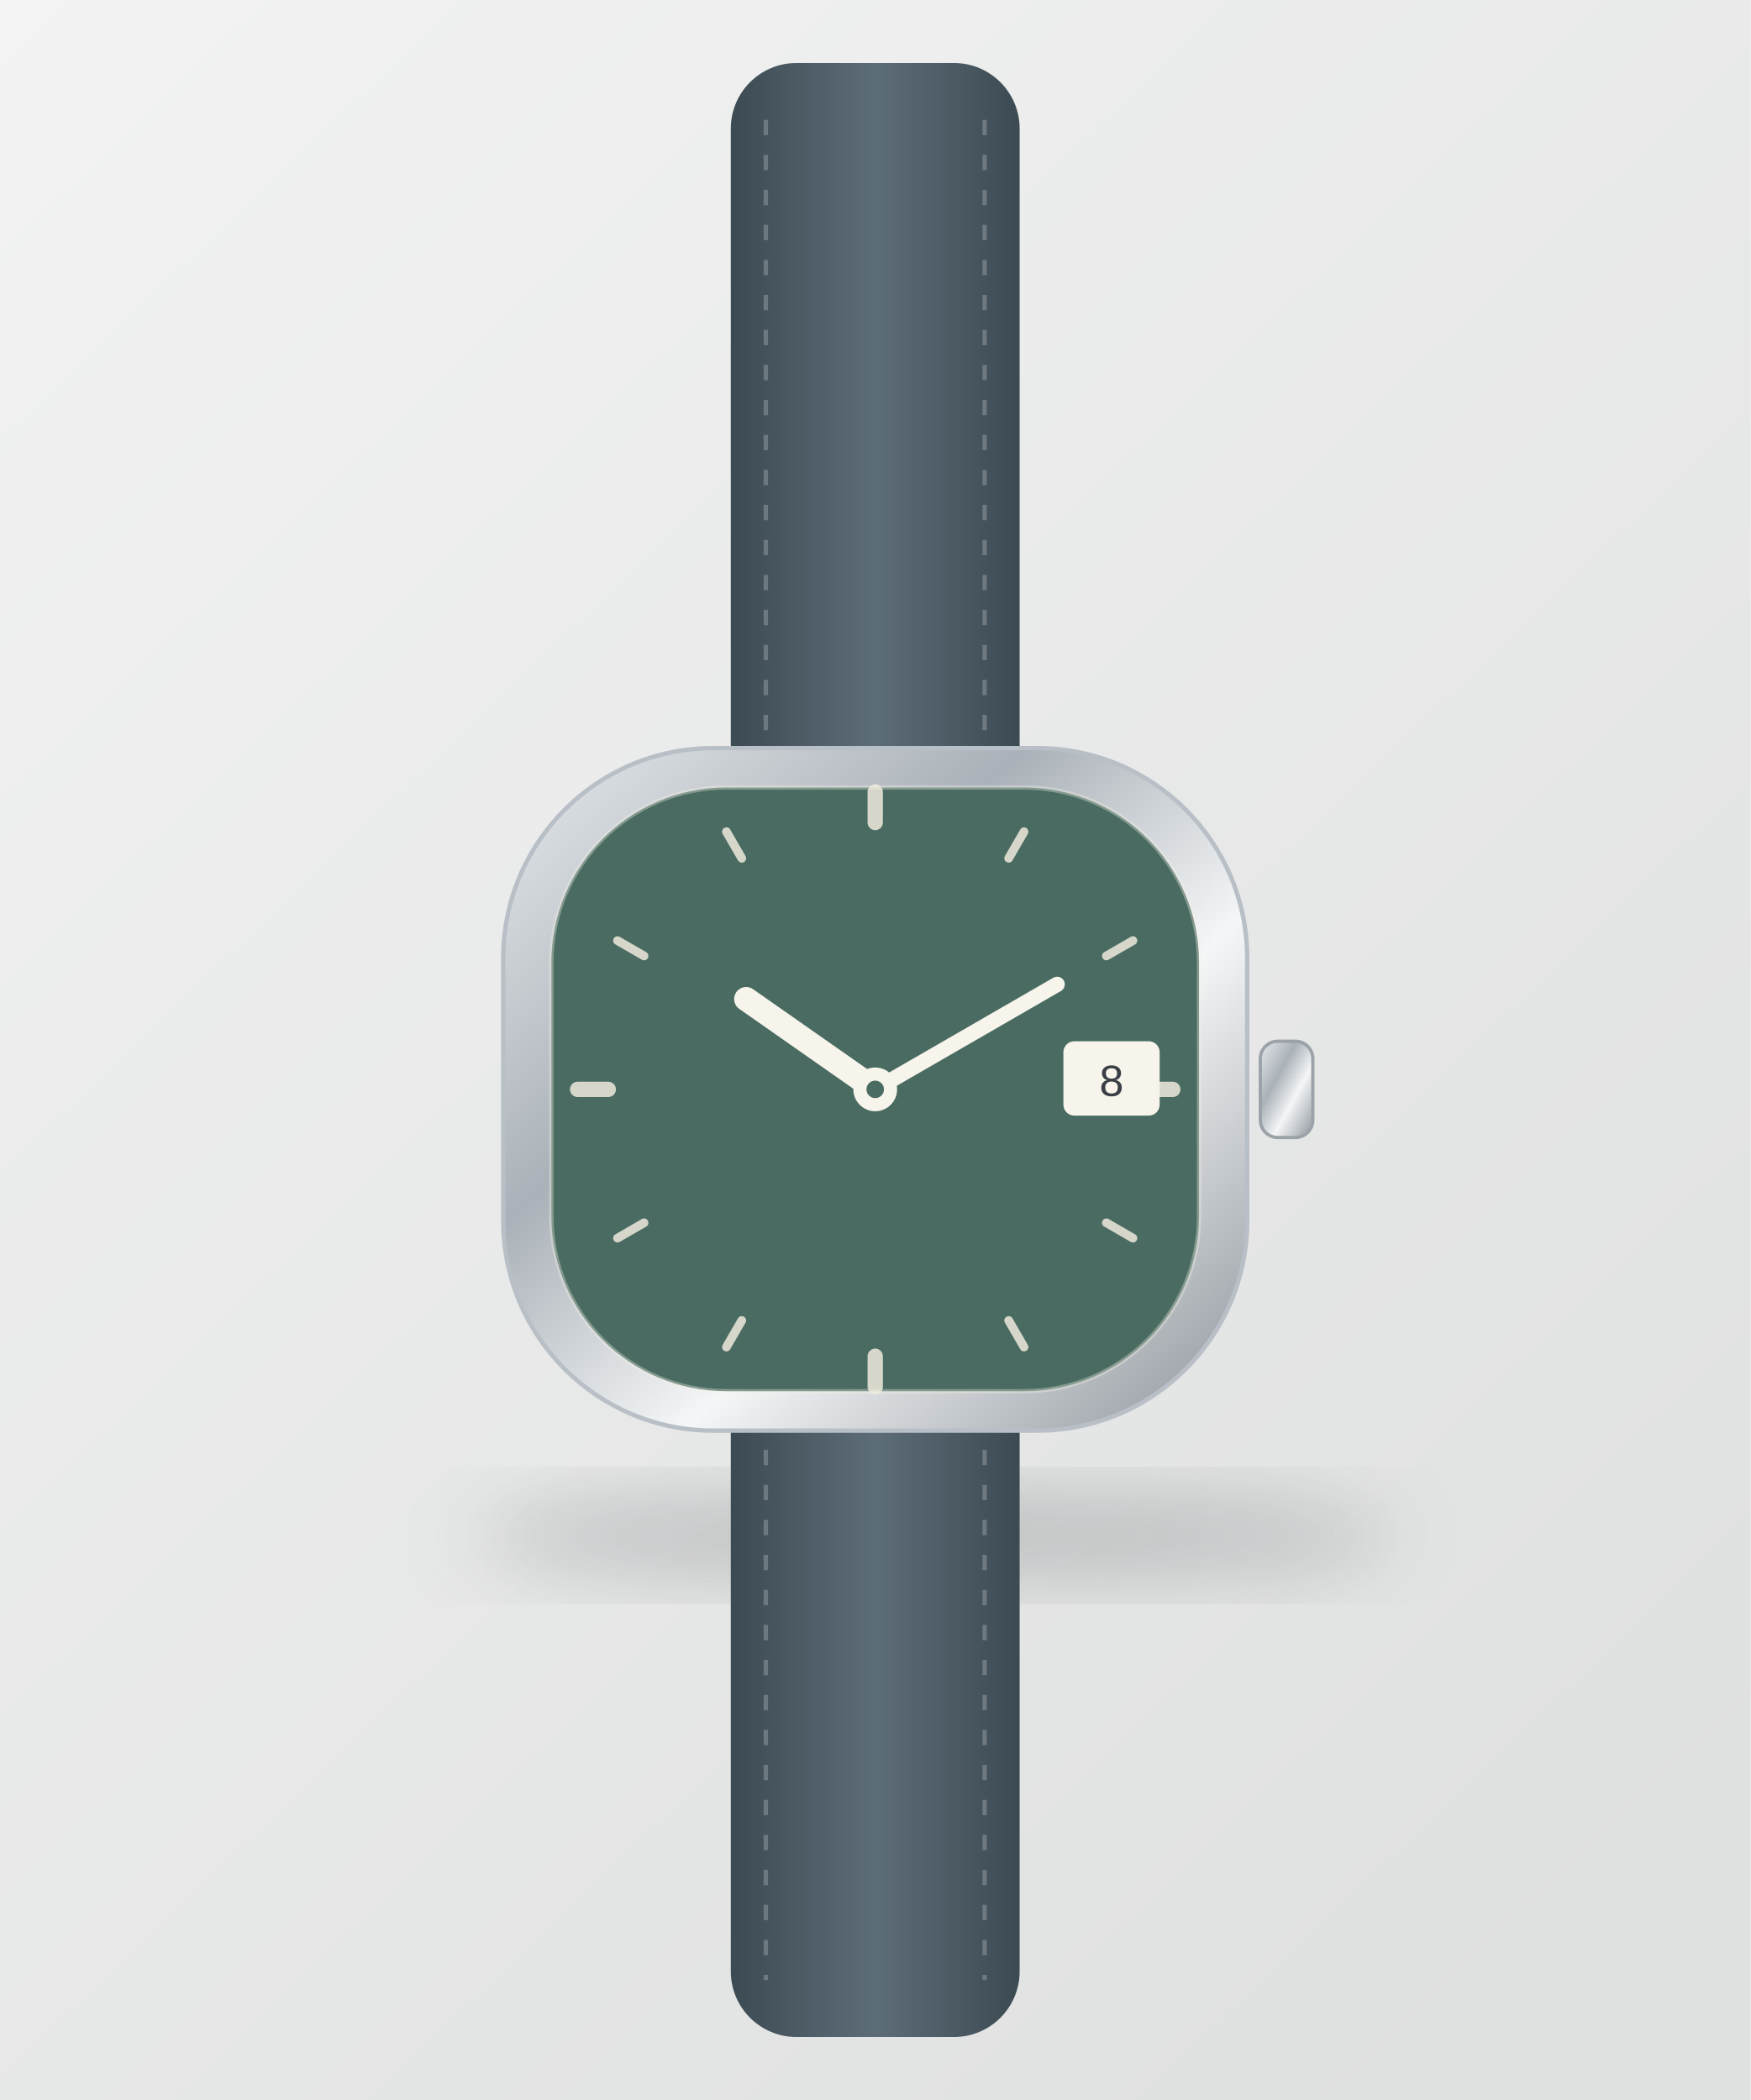
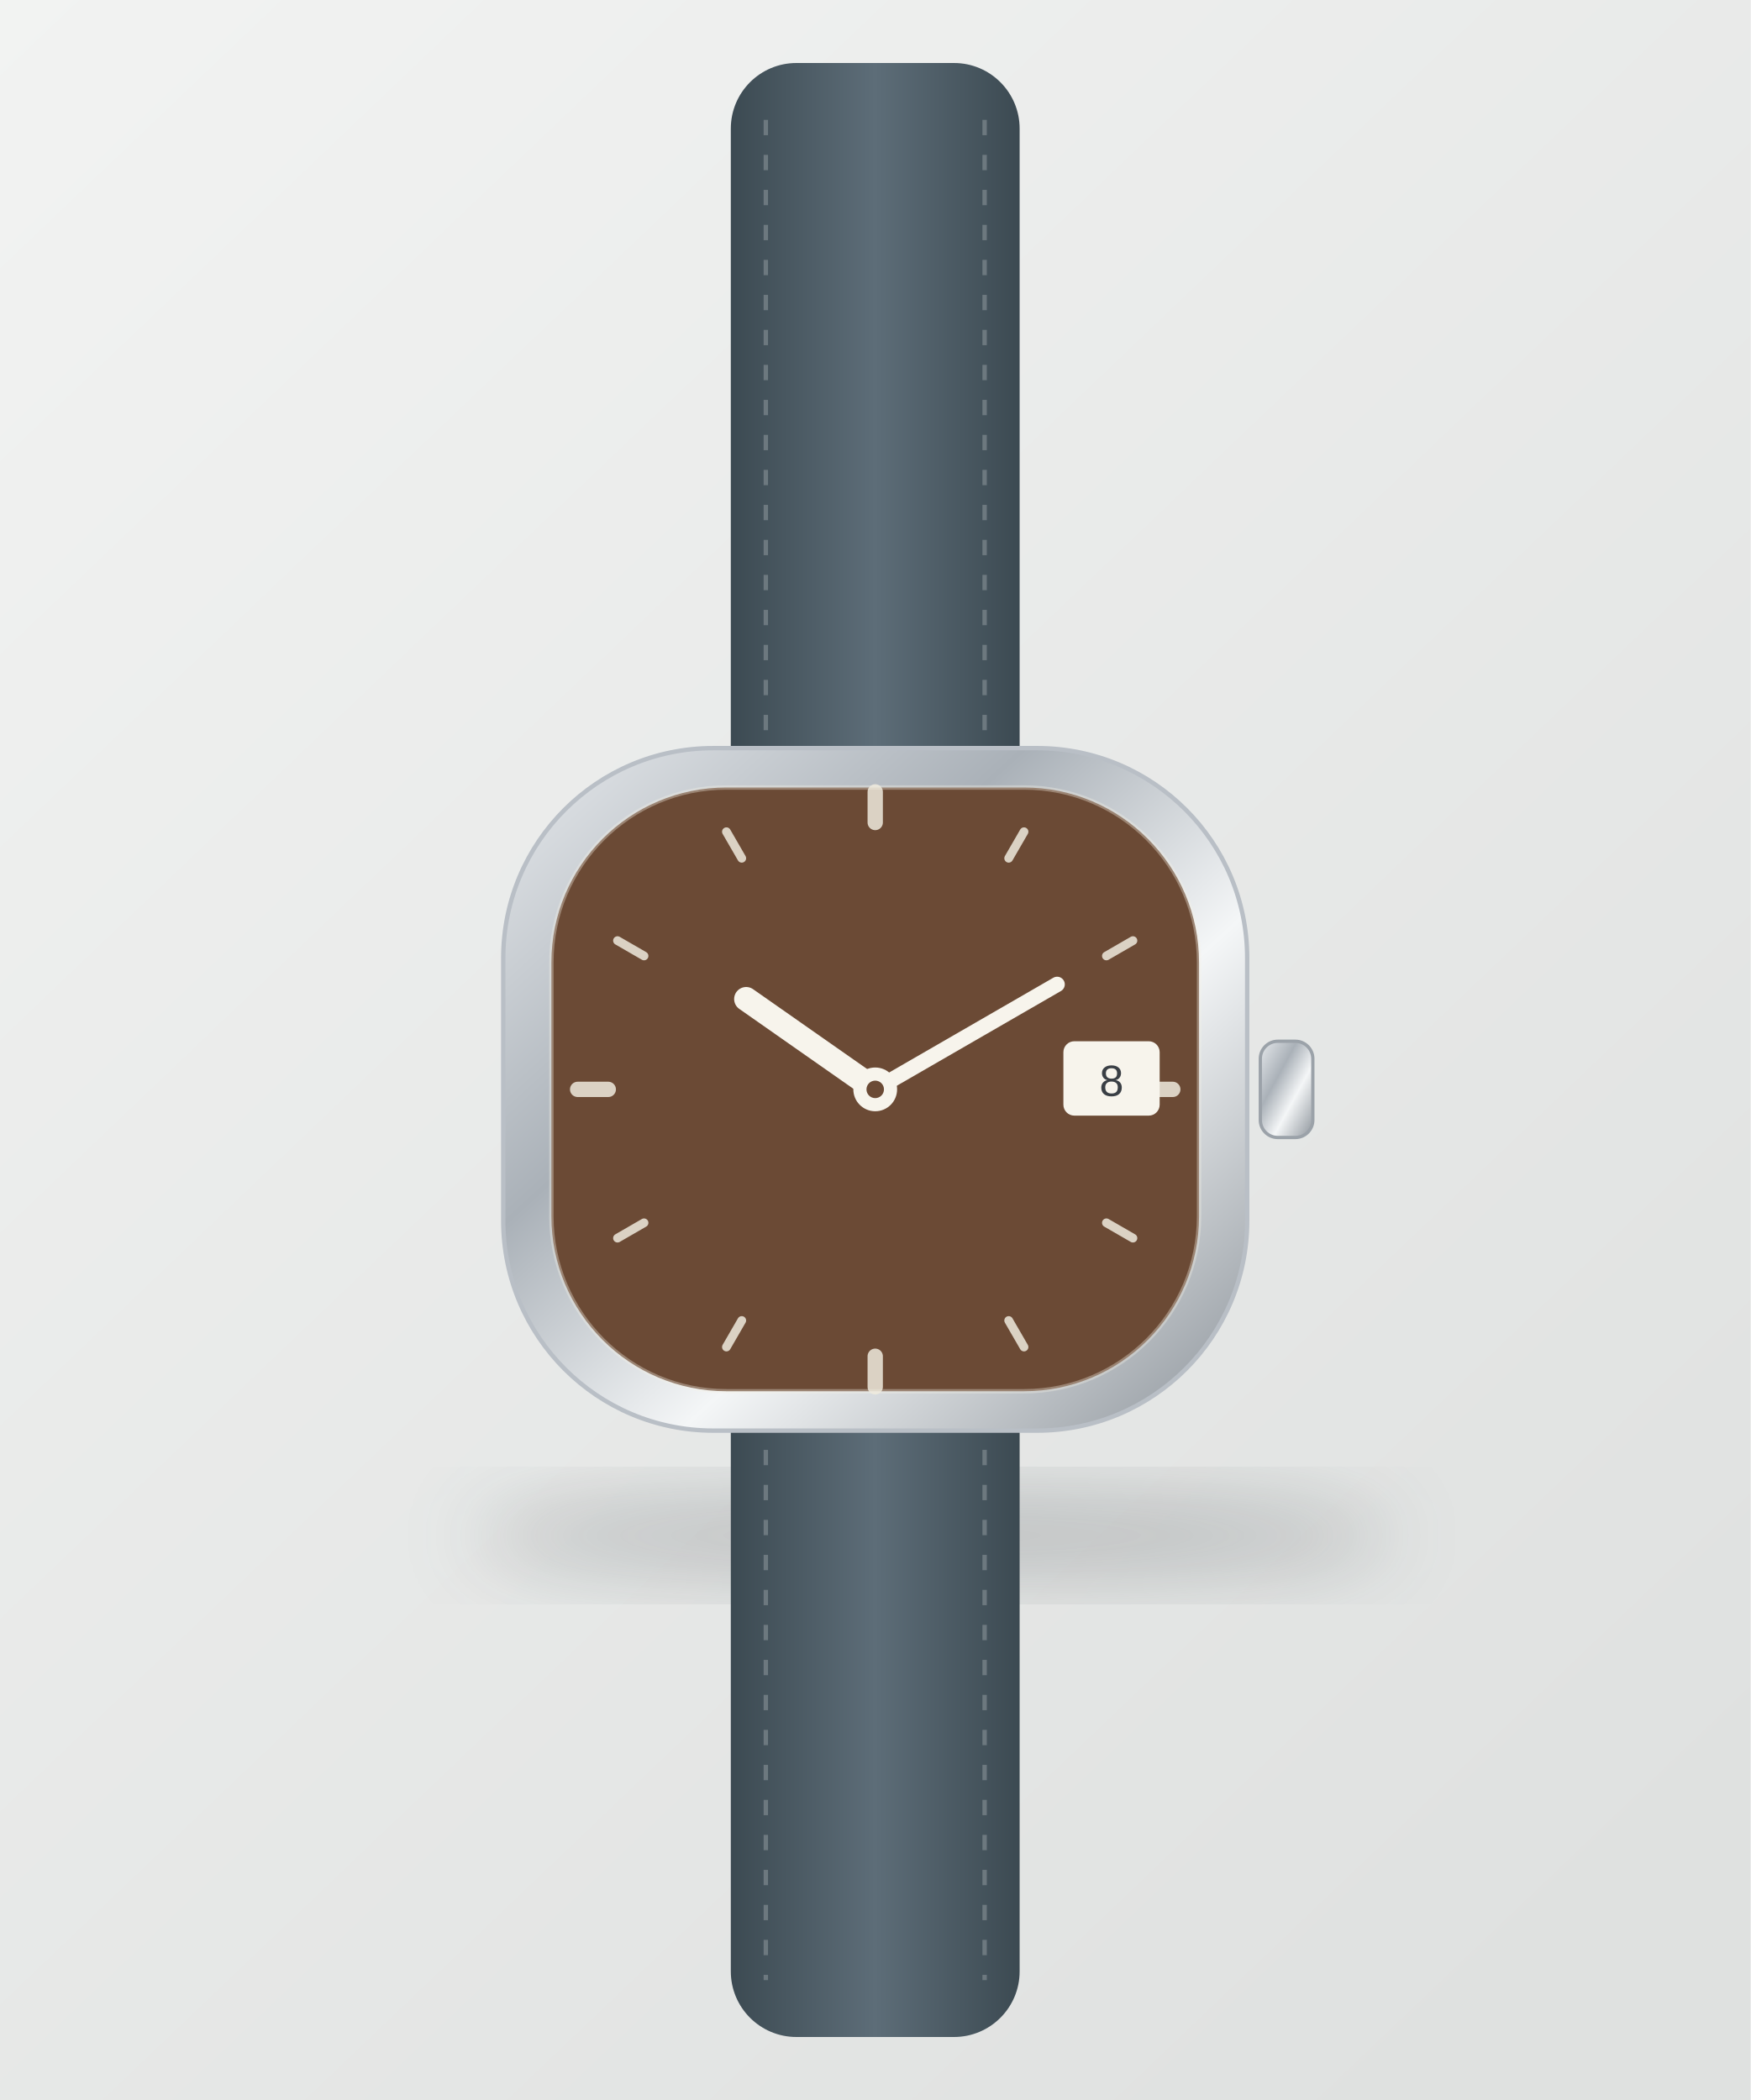
<svg xmlns="http://www.w3.org/2000/svg" width="800" height="960" viewBox="0 0 800 960" role="img" aria-labelledby="title desc">
  <defs>
    <linearGradient id="bg" x2=".8" y2="1">
      <stop stop-color="#f2f3f2" />
      <stop offset="1" stop-color="#dfe1e0" />
    </linearGradient>
    <linearGradient id="band" x1="0" x2="1">
      <stop stop-color="#3c4a52" />
      <stop offset=".5" stop-color="#5d6d78" />
      <stop offset="1" stop-color="#3c4a52" />
    </linearGradient>
    <linearGradient id="metal" x2="1" y2="1">
      <stop stop-color="#e6e9ec" />
      <stop offset=".35" stop-color="#aab1b8" />
      <stop offset=".62" stop-color="#f4f6f7" />
      <stop offset="1" stop-color="#8d949b" />
    </linearGradient>
    <filter id="shadow">
      <feGaussianBlur stdDeviation="18" />
    </filter>
  </defs>
  <rect width="800" height="960" fill="url(#bg)" />
  <ellipse cx="426" cy="702" rx="210" ry="26" fill="#3b4147" opacity=".2" filter="url(#shadow)" />
  <g transform="">
    <rect x="334" y="28.8" width="132" height="902.4" rx="30" fill="url(#band)" />
    <line x1="350" y1="54.8" x2="350" y2="905.2" stroke="#fff" stroke-opacity=".22" stroke-width="2" stroke-dasharray="7 9" />
    <line x1="450" y1="54.8" x2="450" y2="905.2" stroke="#fff" stroke-opacity=".22" stroke-width="2" stroke-dasharray="7 9" />
    <rect x="576" y="476" width="24" height="44" rx="8" fill="url(#metal)" stroke="#9ba2a9" stroke-width="1.5" />
    <rect x="230" y="342" width="340" height="312" rx="96" fill="url(#metal)" stroke="#b9bfc6" stroke-width="2" />
-     <rect x="252" y="360" width="296" height="276" rx="80" fill="#496b61" />
+     <rect x="252" y="360" width="296" height="276" rx="80" fill="#6b4a35" />
    <rect x="252" y="360" width="296" height="276" rx="80" fill="none" stroke="#f4f0e6" stroke-opacity=".35" stroke-width="2" />
    <line x1="400.00" y1="376.00" x2="400.00" y2="362.00" stroke="#efeadd" stroke-opacity=".85" stroke-width="7" stroke-linecap="round" />
    <line x1="461.00" y1="392.34" x2="468.00" y2="380.22" stroke="#efeadd" stroke-opacity=".85" stroke-width="4" stroke-linecap="round" />
    <line x1="505.66" y1="437.00" x2="517.78" y2="430.00" stroke="#efeadd" stroke-opacity=".85" stroke-width="4" stroke-linecap="round" />
    <line x1="522.00" y1="498.00" x2="536.00" y2="498.00" stroke="#efeadd" stroke-opacity=".85" stroke-width="7" stroke-linecap="round" />
    <line x1="505.66" y1="559.00" x2="517.78" y2="566.00" stroke="#efeadd" stroke-opacity=".85" stroke-width="4" stroke-linecap="round" />
    <line x1="461.00" y1="603.66" x2="468.00" y2="615.78" stroke="#efeadd" stroke-opacity=".85" stroke-width="4" stroke-linecap="round" />
    <line x1="400.00" y1="620.00" x2="400.00" y2="634.00" stroke="#efeadd" stroke-opacity=".85" stroke-width="7" stroke-linecap="round" />
    <line x1="339.00" y1="603.66" x2="332.00" y2="615.78" stroke="#efeadd" stroke-opacity=".85" stroke-width="4" stroke-linecap="round" />
    <line x1="294.34" y1="559.00" x2="282.22" y2="566.00" stroke="#efeadd" stroke-opacity=".85" stroke-width="4" stroke-linecap="round" />
    <line x1="278.00" y1="498.00" x2="264.00" y2="498.00" stroke="#efeadd" stroke-opacity=".85" stroke-width="7" stroke-linecap="round" />
    <line x1="294.34" y1="437.00" x2="282.22" y2="430.00" stroke="#efeadd" stroke-opacity=".85" stroke-width="4" stroke-linecap="round" />
    <line x1="339.00" y1="392.34" x2="332.00" y2="380.22" stroke="#efeadd" stroke-opacity=".85" stroke-width="4" stroke-linecap="round" />
    <line x1="400" y1="498" x2="341.02" y2="456.70" stroke="#f7f4ec" stroke-width="11" stroke-linecap="round" />
    <line x1="400" y1="498" x2="483.14" y2="450.00" stroke="#f7f4ec" stroke-width="7" stroke-linecap="round" />
    <circle cx="400" cy="498" r="10" fill="#f7f4ec" />
-     <circle cx="400" cy="498" r="4" fill="#496b61" />
+     <circle cx="400" cy="498" r="4" fill="#6b4a35" />
    <rect x="486" y="476" width="44" height="34" rx="5" fill="#f7f4ec" />
    <text x="508" y="501" text-anchor="middle" font-family="Arial,sans-serif" font-size="20" fill="#3a3f45">8</text>
  </g>
</svg>
